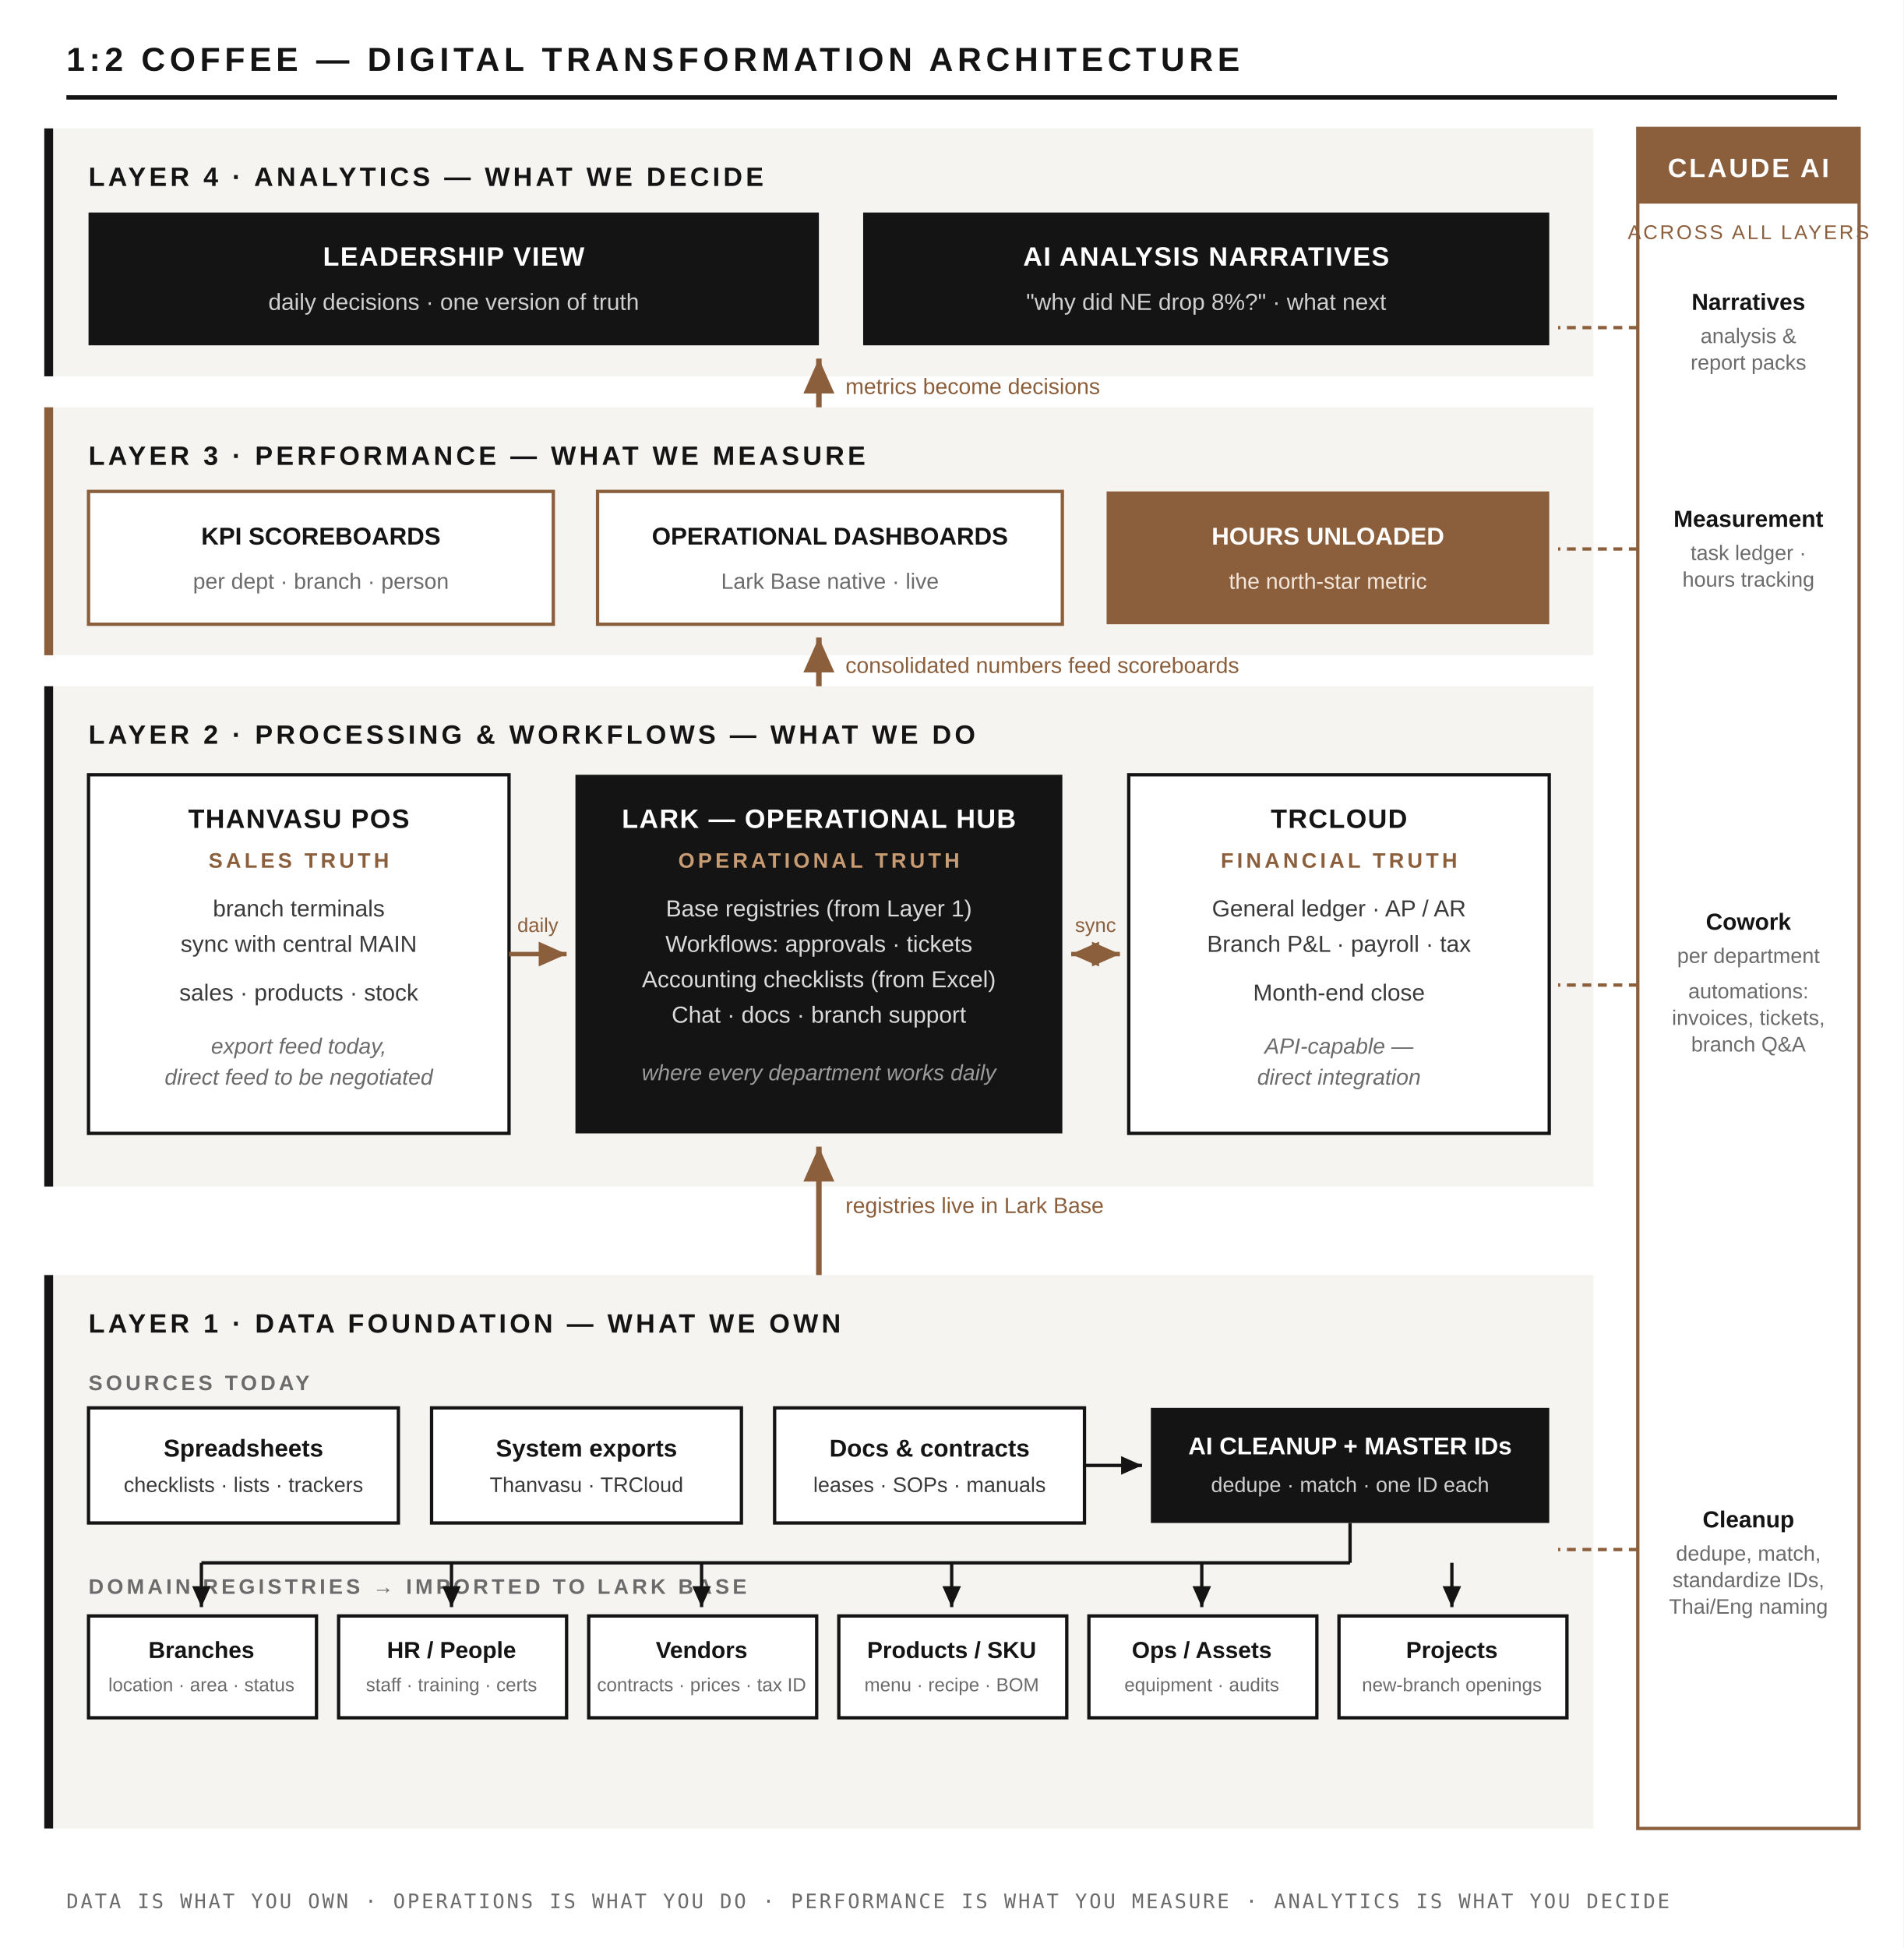
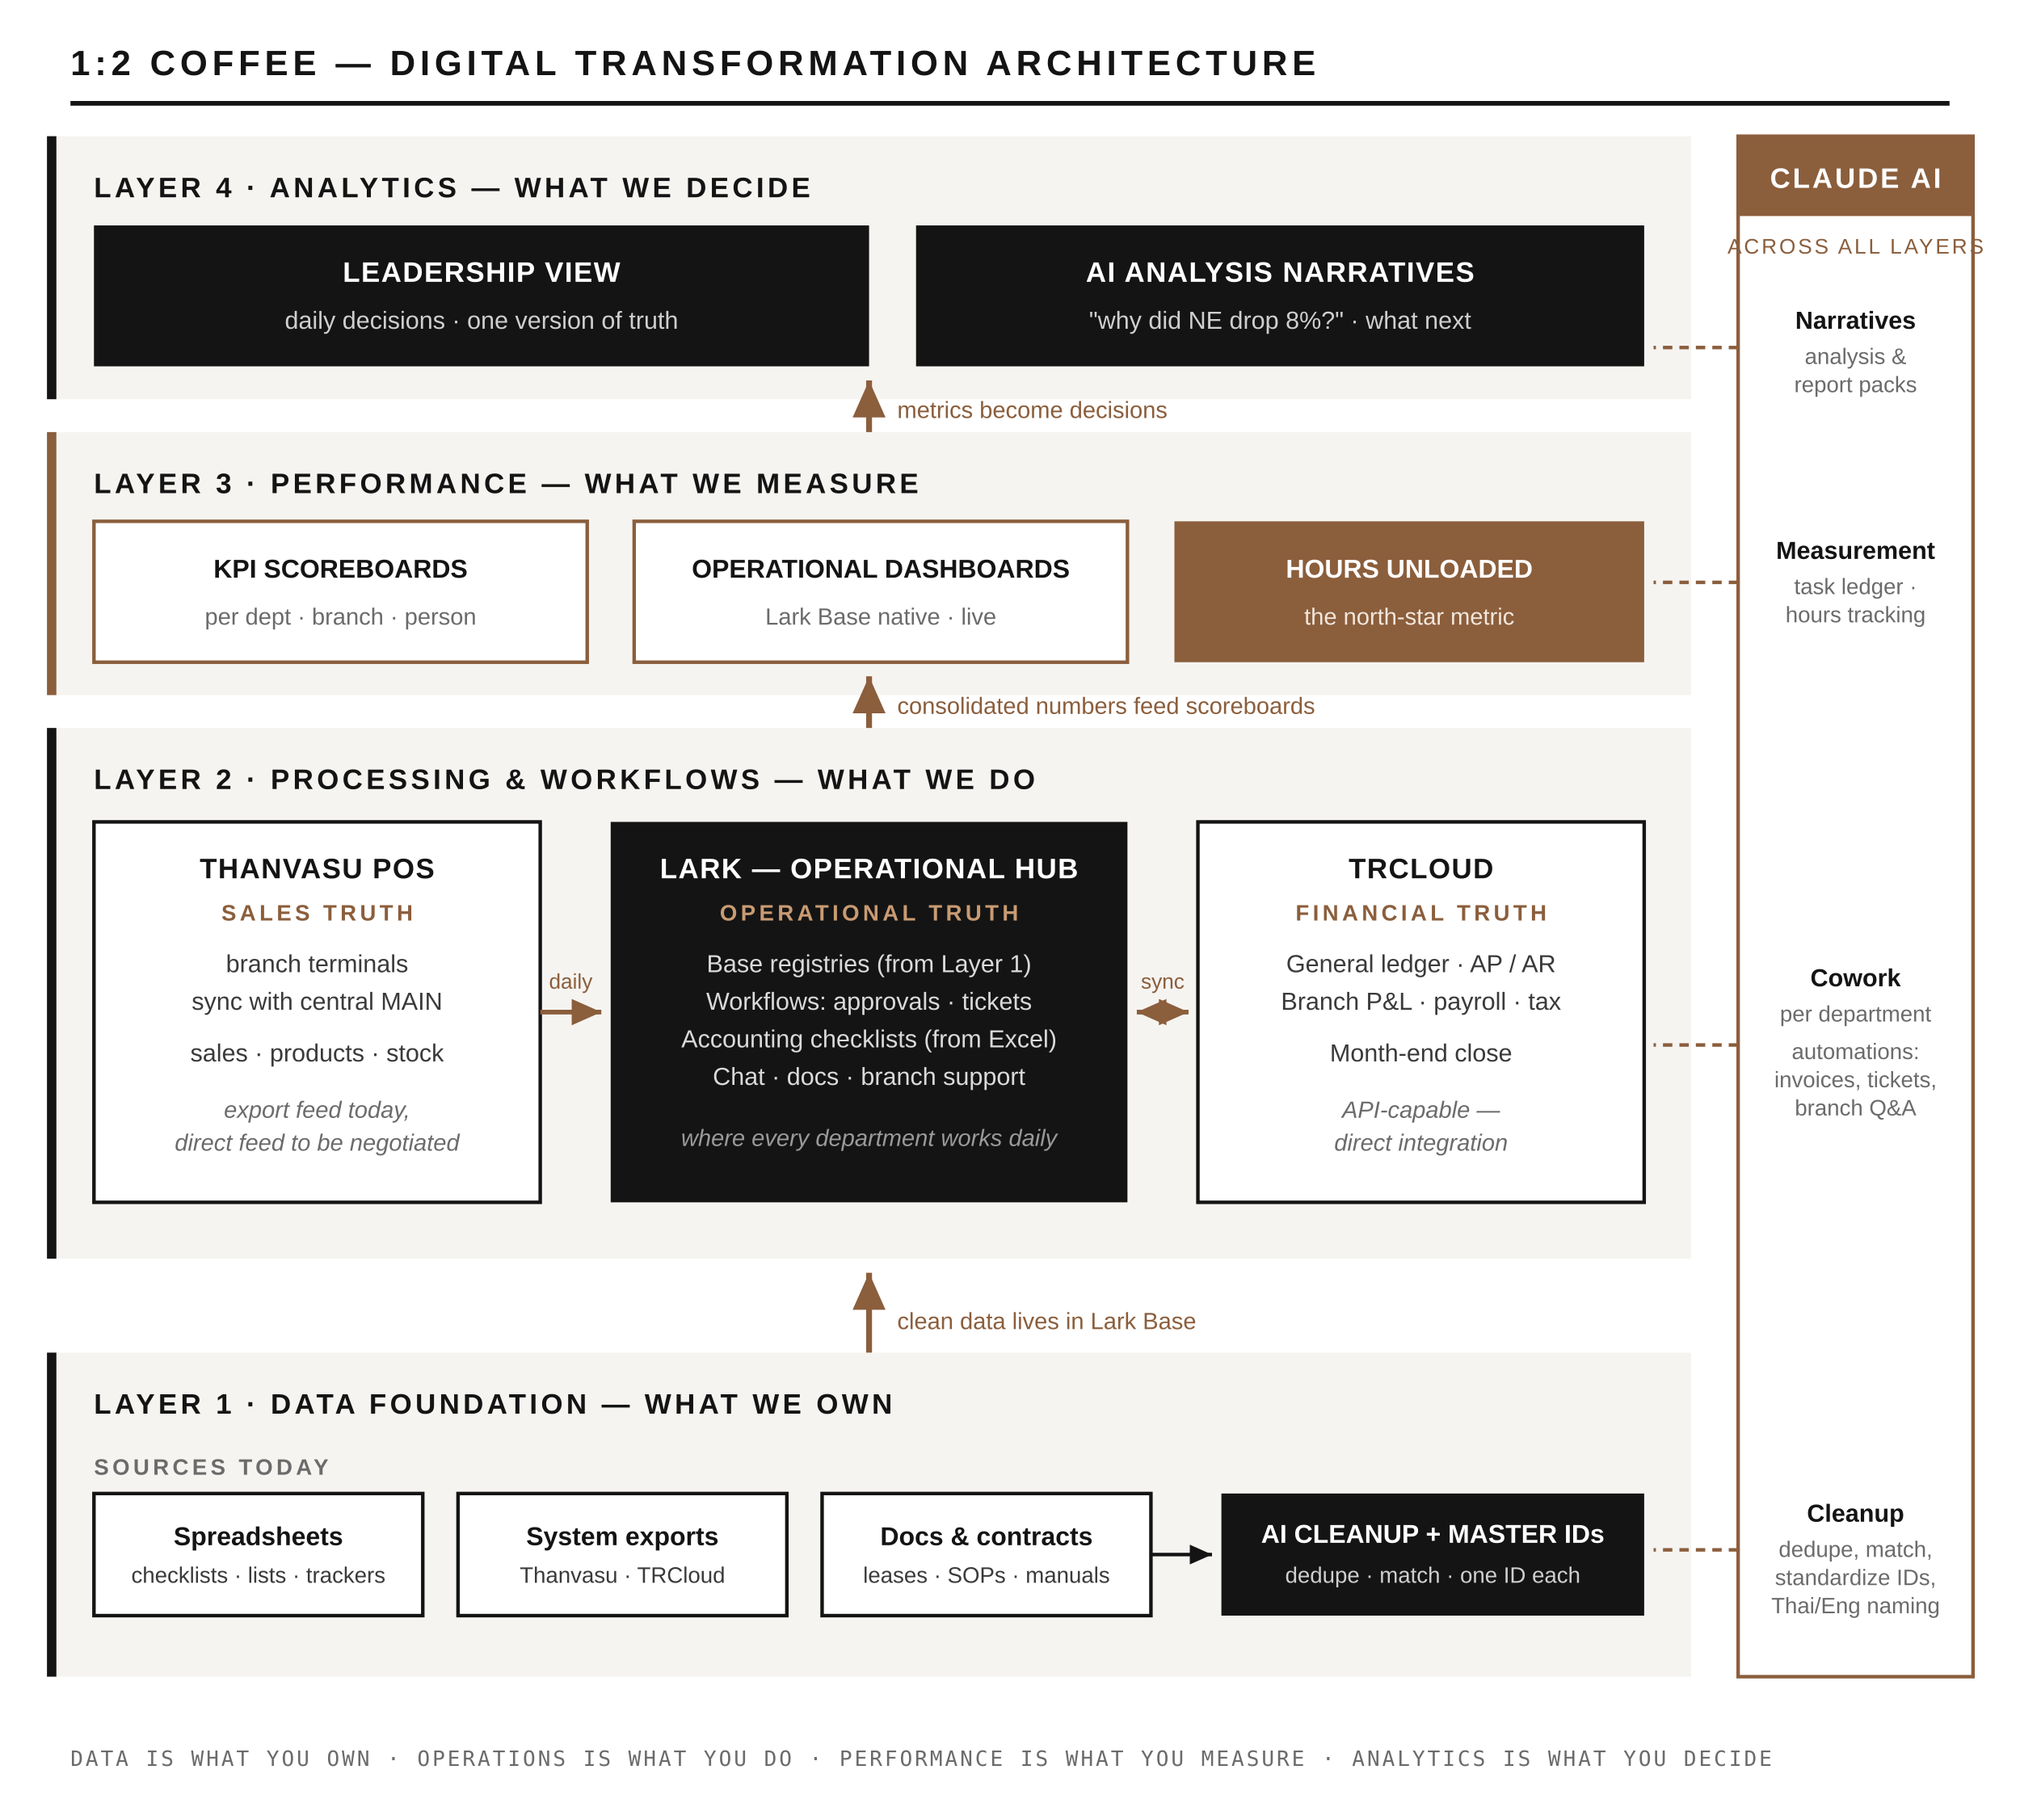
- <svg xmlns="http://www.w3.org/2000/svg" viewBox="0 0 860 880" font-family="'Outfit','Prompt','Helvetica Neue',Arial,sans-serif">
+ <svg xmlns="http://www.w3.org/2000/svg" viewBox="0 0 860 775" font-family="'Outfit','Prompt','Helvetica Neue',Arial,sans-serif">
  <defs>
    <marker id="arrow" viewBox="0 0 10 10" refX="9" refY="5" markerWidth="7" markerHeight="7" orient="auto-start-reverse">
      <path d="M 0 1 L 9 5 L 0 9 z" fill="#141414" />
    </marker>
    <marker id="arrowRoast" viewBox="0 0 10 10" refX="9" refY="5" markerWidth="7" markerHeight="7" orient="auto-start-reverse">
      <path d="M 0 1 L 9 5 L 0 9 z" fill="#8B5E3C" />
    </marker>
  </defs>
-   <rect x="0" y="0" width="860" height="880" fill="#FFFFFF" />
+   <rect x="0" y="0" width="860" height="775" fill="#FFFFFF" />
  <text x="30" y="32" font-size="15" font-weight="600" fill="#141414" letter-spacing="2">1:2 COFFEE — DIGITAL TRANSFORMATION ARCHITECTURE</text>
  <line x1="30" y1="44" x2="830" y2="44" stroke="#141414" stroke-width="2" />
  <rect x="20" y="58" width="700" height="112" fill="#F5F4F1" />
  <rect x="20" y="58" width="4" height="112" fill="#141414" />
  <text x="40" y="84" font-size="12" font-weight="600" fill="#141414" letter-spacing="1.5">LAYER 4 · ANALYTICS — WHAT WE DECIDE</text>
  <rect x="40" y="96" width="330" height="60" fill="#141414" />
  <text x="205" y="120" font-size="12" font-weight="600" fill="#FFFFFF" text-anchor="middle" letter-spacing="0.5">LEADERSHIP VIEW</text>
  <text x="205" y="140" font-size="10.5" fill="#CFCFCF" text-anchor="middle">daily decisions · one version of truth</text>
  <rect x="390" y="96" width="310" height="60" fill="#141414" />
  <text x="545" y="120" font-size="12" font-weight="600" fill="#FFFFFF" text-anchor="middle" letter-spacing="0.5">AI ANALYSIS NARRATIVES</text>
  <text x="545" y="140" font-size="10.5" fill="#CFCFCF" text-anchor="middle">"why did NE drop 8%?" · what next</text>
  <rect x="20" y="184" width="700" height="112" fill="#F5F4F1" />
  <rect x="20" y="184" width="4" height="112" fill="#8B5E3C" />
  <text x="40" y="210" font-size="12" font-weight="600" fill="#141414" letter-spacing="1.5">LAYER 3 · PERFORMANCE — WHAT WE MEASURE</text>
  <rect x="40" y="222" width="210" height="60" fill="#FFFFFF" stroke="#8B5E3C" stroke-width="1.5" />
  <text x="145" y="246" font-size="11" font-weight="600" fill="#141414" text-anchor="middle">KPI SCOREBOARDS</text>
  <text x="145" y="266" font-size="10" fill="#6B6B6B" text-anchor="middle">per dept · branch · person</text>
  <rect x="270" y="222" width="210" height="60" fill="#FFFFFF" stroke="#8B5E3C" stroke-width="1.5" />
  <text x="375" y="246" font-size="11" font-weight="600" fill="#141414" text-anchor="middle">OPERATIONAL DASHBOARDS</text>
  <text x="375" y="266" font-size="10" fill="#6B6B6B" text-anchor="middle">Lark Base native · live</text>
  <rect x="500" y="222" width="200" height="60" fill="#8B5E3C" />
  <text x="600" y="246" font-size="11" font-weight="600" fill="#FFFFFF" text-anchor="middle">HOURS UNLOADED</text>
  <text x="600" y="266" font-size="10" fill="#F3E7DC" text-anchor="middle">the north-star metric</text>
  <rect x="20" y="310" width="700" height="226" fill="#F5F4F1" />
  <rect x="20" y="310" width="4" height="226" fill="#141414" />
  <text x="40" y="336" font-size="12" font-weight="600" fill="#141414" letter-spacing="1.5">LAYER 2 · PROCESSING &amp; WORKFLOWS — WHAT WE DO</text>
  <rect x="40" y="350" width="190" height="162" fill="#FFFFFF" stroke="#141414" stroke-width="1.5" />
  <text x="135" y="374" font-size="12" font-weight="600" fill="#141414" text-anchor="middle" letter-spacing="0.5">THANVASU POS</text>
  <text x="135" y="392" font-size="9.5" font-weight="600" fill="#8B5E3C" text-anchor="middle" letter-spacing="1.5">SALES TRUTH</text>
  <text x="135" y="414" font-size="10.5" fill="#3A3A3A" text-anchor="middle">branch terminals</text>
  <text x="135" y="430" font-size="10.5" fill="#3A3A3A" text-anchor="middle">sync with central MAIN</text>
  <text x="135" y="452" font-size="10.5" fill="#3A3A3A" text-anchor="middle">sales · products · stock</text>
  <text x="135" y="476" font-size="10" font-style="italic" fill="#6B6B6B" text-anchor="middle">export feed today,</text>
  <text x="135" y="490" font-size="10" font-style="italic" fill="#6B6B6B" text-anchor="middle">direct feed to be negotiated</text>
  <rect x="260" y="350" width="220" height="162" fill="#141414" />
  <text x="370" y="374" font-size="12" font-weight="600" fill="#FFFFFF" text-anchor="middle" letter-spacing="0.5">LARK — OPERATIONAL HUB</text>
  <text x="370" y="392" font-size="9.5" font-weight="600" fill="#C99B72" text-anchor="middle" letter-spacing="1.5">OPERATIONAL TRUTH</text>
  <text x="370" y="414" font-size="10.5" fill="#DADADA" text-anchor="middle">Base registries (from Layer 1)</text>
  <text x="370" y="430" font-size="10.5" fill="#DADADA" text-anchor="middle">Workflows: approvals · tickets</text>
  <text x="370" y="446" font-size="10.5" fill="#DADADA" text-anchor="middle">Accounting checklists (from Excel)</text>
  <text x="370" y="462" font-size="10.5" fill="#DADADA" text-anchor="middle">Chat · docs · branch support</text>
  <text x="370" y="488" font-size="10" font-style="italic" fill="#9A9A9A" text-anchor="middle">where every department works daily</text>
  <rect x="510" y="350" width="190" height="162" fill="#FFFFFF" stroke="#141414" stroke-width="1.5" />
  <text x="605" y="374" font-size="12" font-weight="600" fill="#141414" text-anchor="middle" letter-spacing="0.5">TRCLOUD</text>
  <text x="605" y="392" font-size="9.5" font-weight="600" fill="#8B5E3C" text-anchor="middle" letter-spacing="1.5">FINANCIAL TRUTH</text>
  <text x="605" y="414" font-size="10.5" fill="#3A3A3A" text-anchor="middle">General ledger · AP / AR</text>
  <text x="605" y="430" font-size="10.5" fill="#3A3A3A" text-anchor="middle">Branch P&amp;L · payroll · tax</text>
  <text x="605" y="452" font-size="10.5" fill="#3A3A3A" text-anchor="middle">Month-end close</text>
  <text x="605" y="476" font-size="10" font-style="italic" fill="#6B6B6B" text-anchor="middle">API-capable —</text>
  <text x="605" y="490" font-size="10" font-style="italic" fill="#6B6B6B" text-anchor="middle">direct integration</text>
  <line x1="230" y1="431" x2="256" y2="431" stroke="#8B5E3C" stroke-width="2" marker-end="url(#arrowRoast)" />
  <text x="243" y="421" font-size="9" fill="#8B5E3C" text-anchor="middle">daily</text>
  <line x1="484" y1="431" x2="506" y2="431" stroke="#8B5E3C" stroke-width="2" marker-end="url(#arrowRoast)" marker-start="url(#arrowRoast)" />
  <text x="495" y="421" font-size="9" fill="#8B5E3C" text-anchor="middle">sync</text>
-   <rect x="20" y="576" width="700" height="250" fill="#F5F4F1" />
-   <rect x="20" y="576" width="4" height="250" fill="#141414" />
+   <rect x="20" y="576" width="700" height="138" fill="#F5F4F1" />
+   <rect x="20" y="576" width="4" height="138" fill="#141414" />
  <text x="40" y="602" font-size="12" font-weight="600" fill="#141414" letter-spacing="1.5">LAYER 1 · DATA FOUNDATION — WHAT WE OWN</text>
  <text x="40" y="628" font-size="9.5" font-weight="600" fill="#6B6B6B" letter-spacing="1.5">SOURCES TODAY</text>
  <rect x="40" y="636" width="140" height="52" fill="#FFFFFF" stroke="#141414" stroke-width="1.5" />
  <text x="110" y="658" font-size="11" font-weight="600" fill="#141414" text-anchor="middle">Spreadsheets</text>
  <text x="110" y="674" font-size="9.5" fill="#3A3A3A" text-anchor="middle">checklists · lists · trackers</text>
  <rect x="195" y="636" width="140" height="52" fill="#FFFFFF" stroke="#141414" stroke-width="1.5" />
  <text x="265" y="658" font-size="11" font-weight="600" fill="#141414" text-anchor="middle">System exports</text>
  <text x="265" y="674" font-size="9.5" fill="#3A3A3A" text-anchor="middle">Thanvasu · TRCloud</text>
  <rect x="350" y="636" width="140" height="52" fill="#FFFFFF" stroke="#141414" stroke-width="1.5" />
  <text x="420" y="658" font-size="11" font-weight="600" fill="#141414" text-anchor="middle">Docs &amp; contracts</text>
  <text x="420" y="674" font-size="9.5" fill="#3A3A3A" text-anchor="middle">leases · SOPs · manuals</text>
  <rect x="520" y="636" width="180" height="52" fill="#141414" />
  <text x="610" y="657" font-size="11" font-weight="600" fill="#FFFFFF" text-anchor="middle">AI CLEANUP + MASTER IDs</text>
  <text x="610" y="674" font-size="9.5" fill="#CFCFCF" text-anchor="middle">dedupe · match · one ID each</text>
  <line x1="490" y1="662" x2="516" y2="662" stroke="#141414" stroke-width="1.5" marker-end="url(#arrow)" />
-   <text x="40" y="720" font-size="9.5" font-weight="600" fill="#6B6B6B" letter-spacing="1.5">DOMAIN REGISTRIES → IMPORTED TO LARK BASE</text>
-   <rect x="40" y="730" width="103" height="46" fill="#FFFFFF" stroke="#141414" stroke-width="1.5" />
-   <text x="91" y="749" font-size="10.5" font-weight="600" fill="#141414" text-anchor="middle">Branches</text>
-   <text x="91" y="764" font-size="8.5" fill="#6B6B6B" text-anchor="middle">location · area · status</text>
-   <rect x="153" y="730" width="103" height="46" fill="#FFFFFF" stroke="#141414" stroke-width="1.5" />
-   <text x="204" y="749" font-size="10.5" font-weight="600" fill="#141414" text-anchor="middle">HR / People</text>
-   <text x="204" y="764" font-size="8.5" fill="#6B6B6B" text-anchor="middle">staff · training · certs</text>
-   <rect x="266" y="730" width="103" height="46" fill="#FFFFFF" stroke="#141414" stroke-width="1.5" />
-   <text x="317" y="749" font-size="10.5" font-weight="600" fill="#141414" text-anchor="middle">Vendors</text>
-   <text x="317" y="764" font-size="8.5" fill="#6B6B6B" text-anchor="middle">contracts · prices · tax ID</text>
-   <rect x="379" y="730" width="103" height="46" fill="#FFFFFF" stroke="#141414" stroke-width="1.5" />
-   <text x="430" y="749" font-size="10.5" font-weight="600" fill="#141414" text-anchor="middle">Products / SKU</text>
-   <text x="430" y="764" font-size="8.5" fill="#6B6B6B" text-anchor="middle">menu · recipe · BOM</text>
-   <rect x="492" y="730" width="103" height="46" fill="#FFFFFF" stroke="#141414" stroke-width="1.5" />
-   <text x="543" y="749" font-size="10.5" font-weight="600" fill="#141414" text-anchor="middle">Ops / Assets</text>
-   <text x="543" y="764" font-size="8.5" fill="#6B6B6B" text-anchor="middle">equipment · audits</text>
-   <rect x="605" y="730" width="103" height="46" fill="#FFFFFF" stroke="#141414" stroke-width="1.5" />
-   <text x="656" y="749" font-size="10.5" font-weight="600" fill="#141414" text-anchor="middle">Projects</text>
-   <text x="656" y="764" font-size="8.5" fill="#6B6B6B" text-anchor="middle">new-branch openings</text>
-   <line x1="610" y1="688" x2="610" y2="706" stroke="#141414" stroke-width="1.5" />
-   <line x1="91" y1="706" x2="610" y2="706" stroke="#141414" stroke-width="1.5" />
-   <line x1="91" y1="706" x2="91" y2="726" stroke="#141414" stroke-width="1.5" marker-end="url(#arrow)" />
-   <line x1="204" y1="706" x2="204" y2="726" stroke="#141414" stroke-width="1.5" marker-end="url(#arrow)" />
-   <line x1="317" y1="706" x2="317" y2="726" stroke="#141414" stroke-width="1.5" marker-end="url(#arrow)" />
-   <line x1="430" y1="706" x2="430" y2="726" stroke="#141414" stroke-width="1.5" marker-end="url(#arrow)" />
-   <line x1="543" y1="706" x2="543" y2="726" stroke="#141414" stroke-width="1.5" marker-end="url(#arrow)" />
-   <line x1="656" y1="706" x2="656" y2="726" stroke="#141414" stroke-width="1.5" marker-end="url(#arrow)" />
-   <line x1="370" y1="576" x2="370" y2="518" stroke="#8B5E3C" stroke-width="2.5" marker-end="url(#arrowRoast)" />
-   <text x="382" y="548" font-size="10" fill="#8B5E3C">registries live in Lark Base</text>
+   <line x1="370" y1="576" x2="370" y2="542" stroke="#8B5E3C" stroke-width="2.5" marker-end="url(#arrowRoast)" />
+   <text x="382" y="566" font-size="10" fill="#8B5E3C">clean data lives in Lark Base</text>
  <line x1="370" y1="310" x2="370" y2="288" stroke="#8B5E3C" stroke-width="2.5" marker-end="url(#arrowRoast)" />
  <text x="382" y="304" font-size="10" fill="#8B5E3C">consolidated numbers feed scoreboards</text>
  <line x1="370" y1="184" x2="370" y2="162" stroke="#8B5E3C" stroke-width="2.5" marker-end="url(#arrowRoast)" />
  <text x="382" y="178" font-size="10" fill="#8B5E3C">metrics become decisions</text>
-   <rect x="740" y="58" width="100" height="768" fill="#FFFFFF" stroke="#8B5E3C" stroke-width="1.5" />
+   <rect x="740" y="58" width="100" height="656" fill="#FFFFFF" stroke="#8B5E3C" stroke-width="1.5" />
  <rect x="740" y="58" width="100" height="34" fill="#8B5E3C" />
  <text x="790" y="80" font-size="12" font-weight="600" fill="#FFFFFF" text-anchor="middle" letter-spacing="1">CLAUDE AI</text>
  <text x="790" y="108" font-size="9" fill="#8B5E3C" text-anchor="middle" letter-spacing="1">ACROSS ALL LAYERS</text>
  <text x="790" y="140" font-size="10.5" font-weight="600" fill="#141414" text-anchor="middle">Narratives</text>
  <text x="790" y="155" font-size="9.5" fill="#6B6B6B" text-anchor="middle">analysis &amp;</text>
  <text x="790" y="167" font-size="9.5" fill="#6B6B6B" text-anchor="middle">report packs</text>
  <text x="790" y="238" font-size="10.5" font-weight="600" fill="#141414" text-anchor="middle">Measurement</text>
  <text x="790" y="253" font-size="9.5" fill="#6B6B6B" text-anchor="middle">task ledger ·</text>
  <text x="790" y="265" font-size="9.5" fill="#6B6B6B" text-anchor="middle">hours tracking</text>
  <text x="790" y="420" font-size="10.5" font-weight="600" fill="#141414" text-anchor="middle">Cowork</text>
  <text x="790" y="435" font-size="9.5" fill="#6B6B6B" text-anchor="middle">per department</text>
  <text x="790" y="451" font-size="9.5" fill="#6B6B6B" text-anchor="middle">automations:</text>
  <text x="790" y="463" font-size="9.5" fill="#6B6B6B" text-anchor="middle">invoices, tickets,</text>
  <text x="790" y="475" font-size="9.5" fill="#6B6B6B" text-anchor="middle">branch Q&amp;A</text>
-   <text x="790" y="690" font-size="10.5" font-weight="600" fill="#141414" text-anchor="middle">Cleanup</text>
-   <text x="790" y="705" font-size="9.5" fill="#6B6B6B" text-anchor="middle">dedupe, match,</text>
-   <text x="790" y="717" font-size="9.5" fill="#6B6B6B" text-anchor="middle">standardize IDs,</text>
-   <text x="790" y="729" font-size="9.5" fill="#6B6B6B" text-anchor="middle">Thai/Eng naming</text>
+   <text x="790" y="648" font-size="10.5" font-weight="600" fill="#141414" text-anchor="middle">Cleanup</text>
+   <text x="790" y="663" font-size="9.5" fill="#6B6B6B" text-anchor="middle">dedupe, match,</text>
+   <text x="790" y="675" font-size="9.5" fill="#6B6B6B" text-anchor="middle">standardize IDs,</text>
+   <text x="790" y="687" font-size="9.5" fill="#6B6B6B" text-anchor="middle">Thai/Eng naming</text>
  <line x1="740" y1="148" x2="704" y2="148" stroke="#8B5E3C" stroke-width="1.5" stroke-dasharray="4 3" />
  <line x1="740" y1="248" x2="704" y2="248" stroke="#8B5E3C" stroke-width="1.5" stroke-dasharray="4 3" />
  <line x1="740" y1="445" x2="704" y2="445" stroke="#8B5E3C" stroke-width="1.5" stroke-dasharray="4 3" />
-   <line x1="740" y1="700" x2="704" y2="700" stroke="#8B5E3C" stroke-width="1.5" stroke-dasharray="4 3" />
-   <text x="30" y="862" font-family="'IBM Plex Mono',monospace" font-size="9" fill="#6B6B6B" letter-spacing="1">DATA IS WHAT YOU OWN · OPERATIONS IS WHAT YOU DO · PERFORMANCE IS WHAT YOU MEASURE · ANALYTICS IS WHAT YOU DECIDE</text>
+   <line x1="740" y1="660" x2="704" y2="660" stroke="#8B5E3C" stroke-width="1.5" stroke-dasharray="4 3" />
+   <text x="30" y="752" font-family="'IBM Plex Mono',monospace" font-size="9" fill="#6B6B6B" letter-spacing="1">DATA IS WHAT YOU OWN · OPERATIONS IS WHAT YOU DO · PERFORMANCE IS WHAT YOU MEASURE · ANALYTICS IS WHAT YOU DECIDE</text>
</svg>
